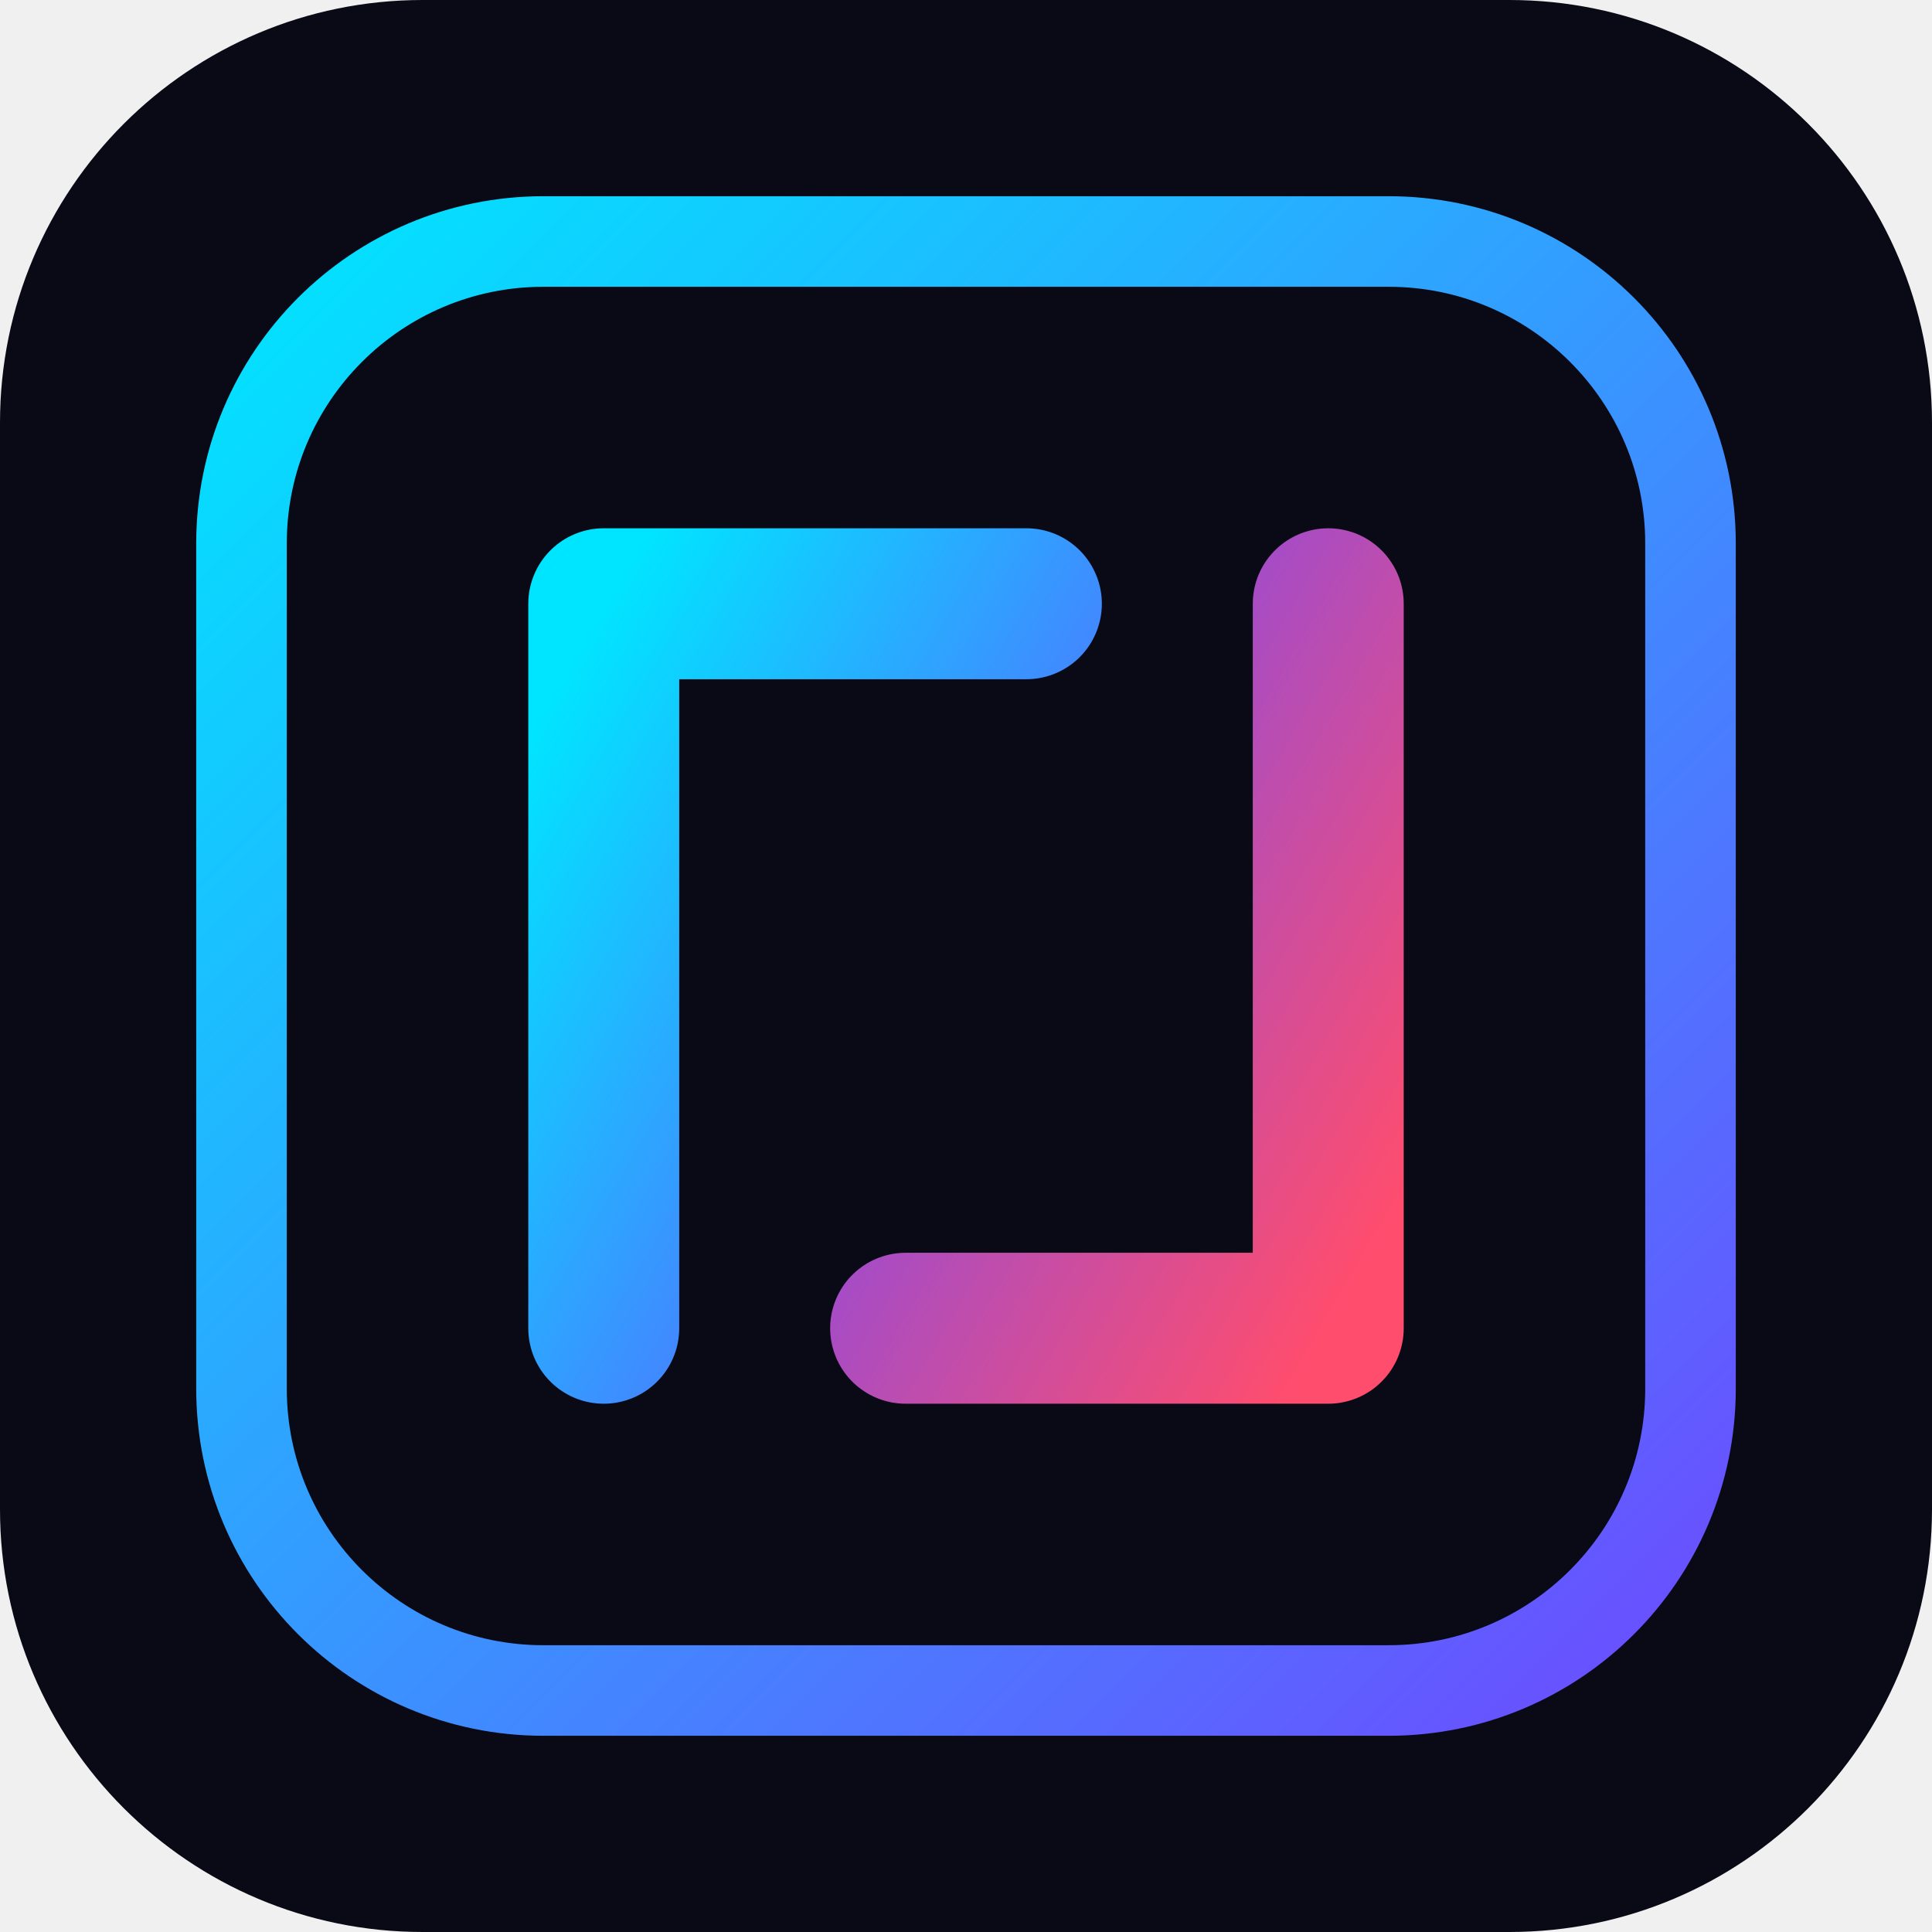
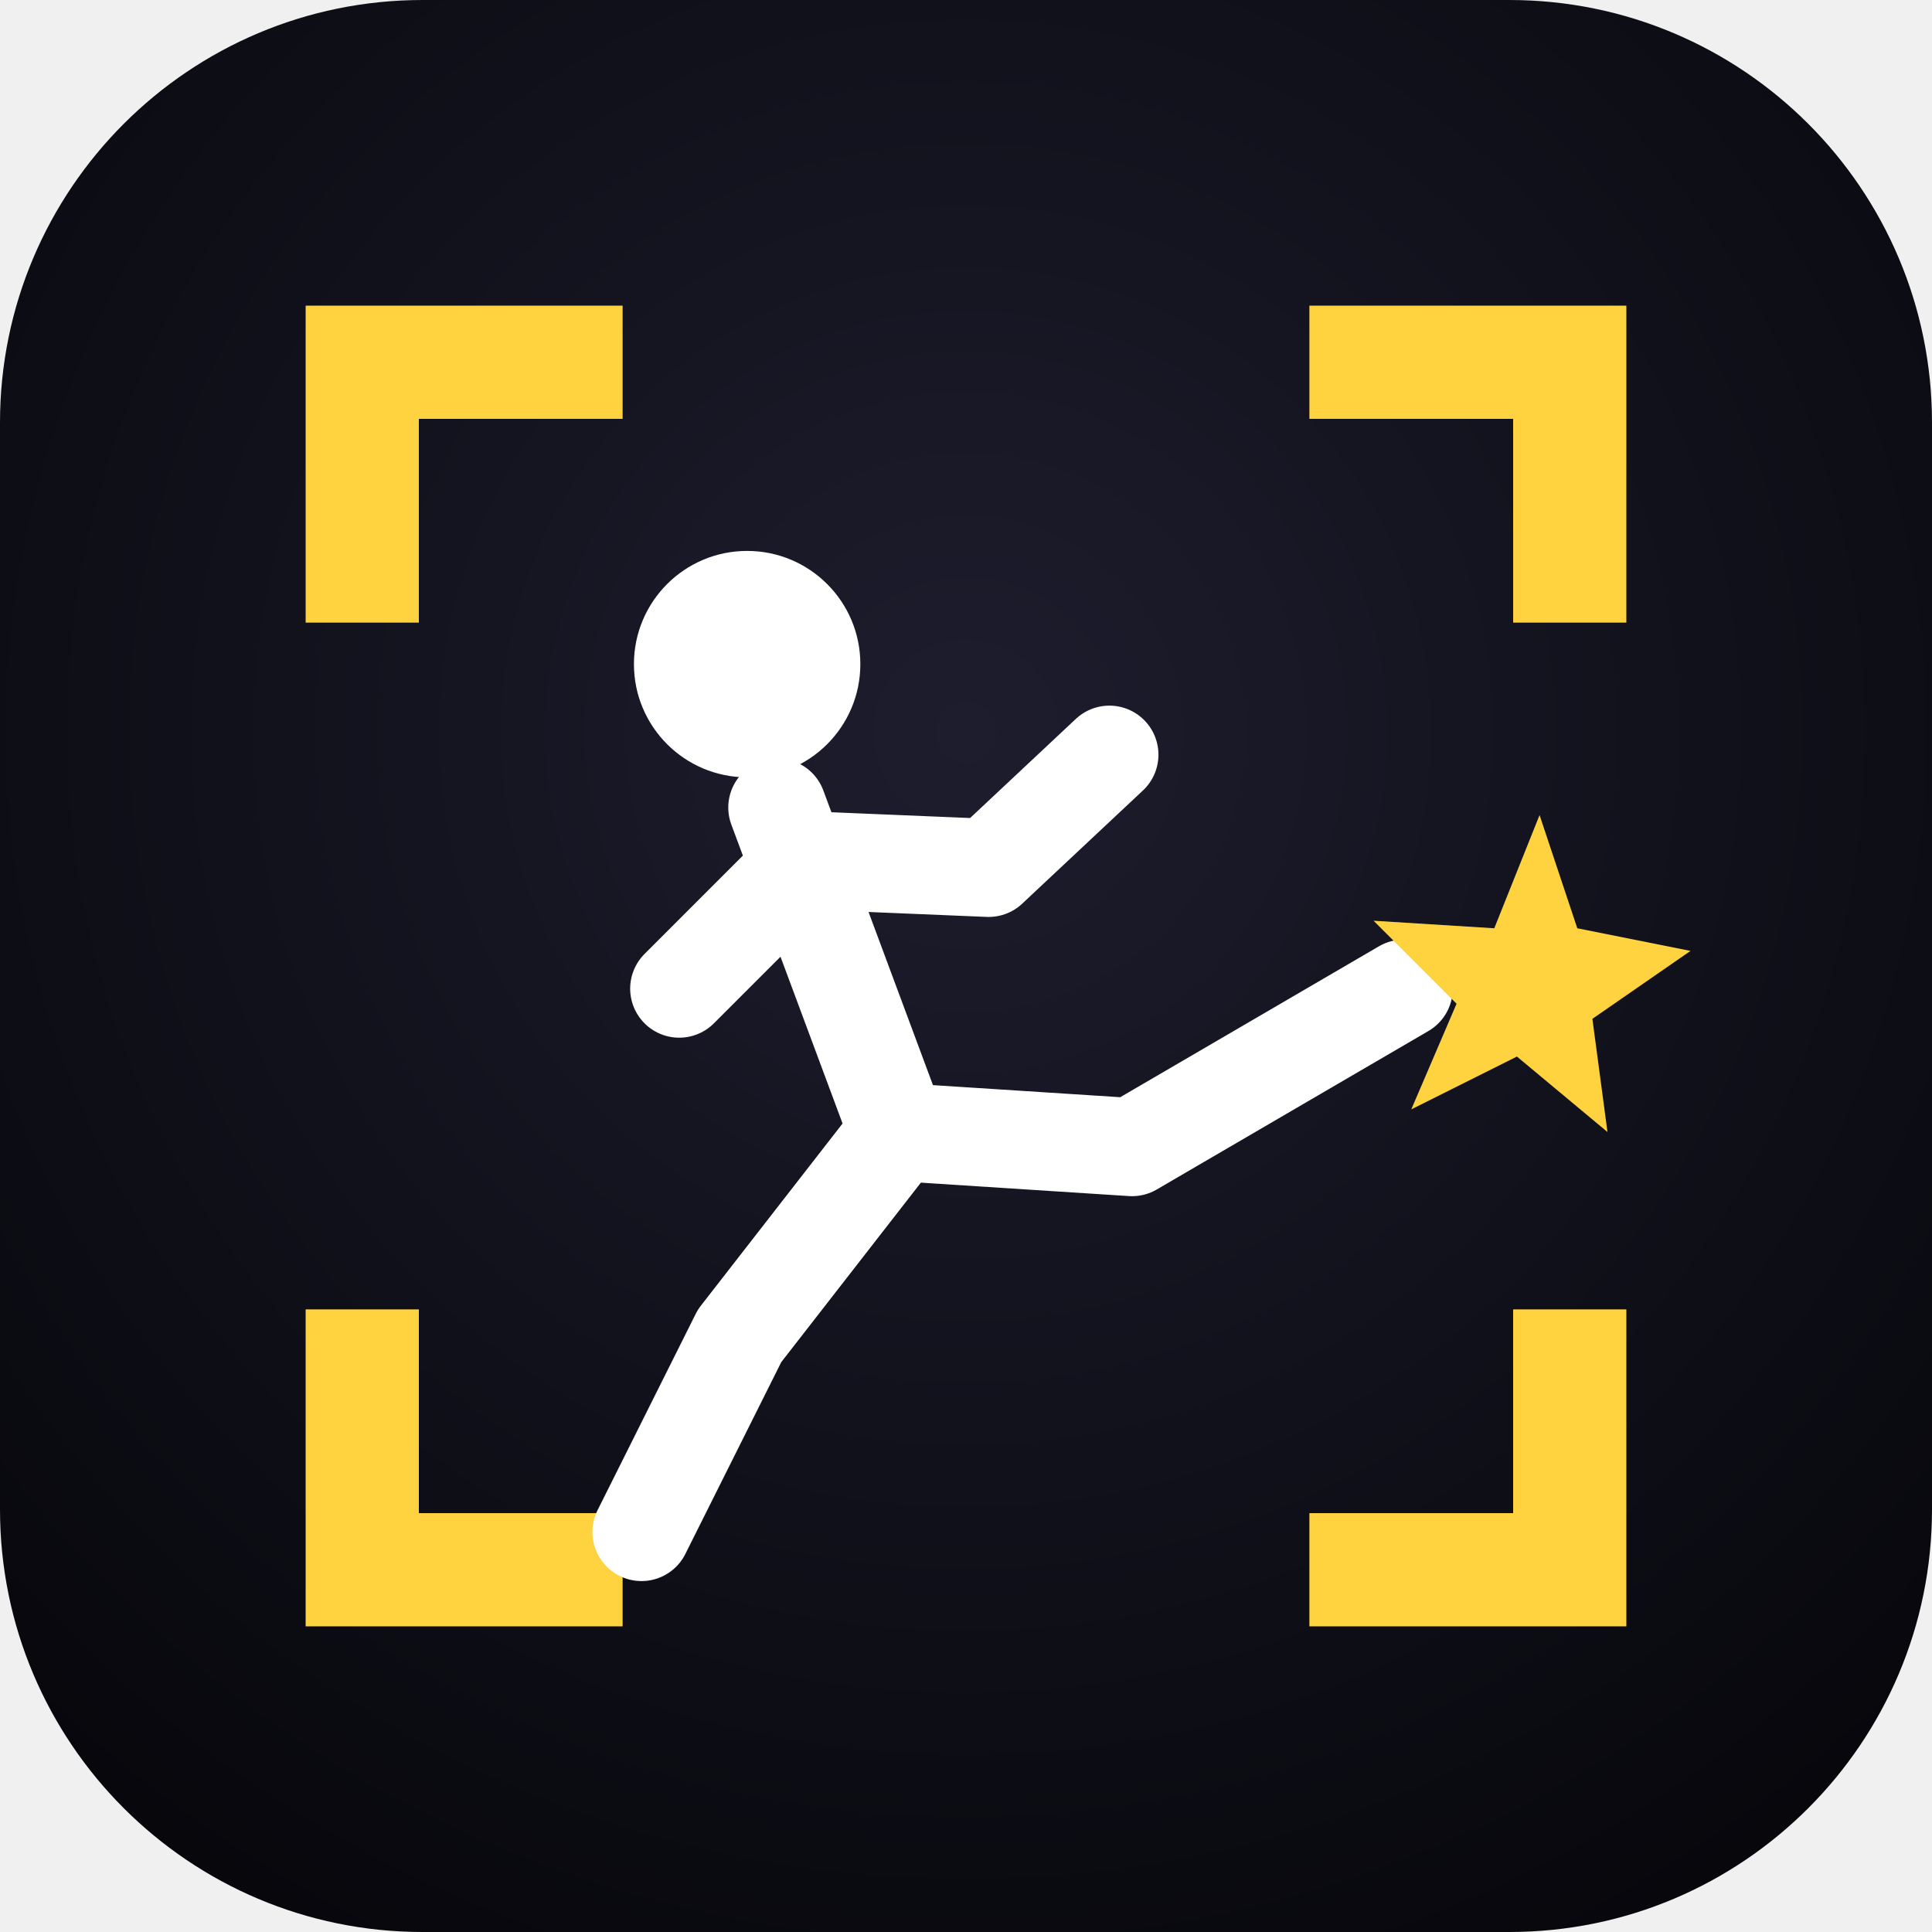
- <svg xmlns="http://www.w3.org/2000/svg" viewBox="0 0 64 64">
+ <svg xmlns="http://www.w3.org/2000/svg" viewBox="0 0 512 512">
  <defs>
-     <linearGradient id="g" x1="0" y1="0" x2="1" y2="1">
-       <stop offset="0" stop-color="#00e5ff" />
-       <stop offset="1" stop-color="#6c4cff" />
-     </linearGradient>
-     <linearGradient id="g2" x1="0" y1="0" x2="1" y2="1">
-       <stop offset="0" stop-color="#6c4cff" />
-       <stop offset="1" stop-color="#ff4d6d" />
-     </linearGradient>
+     <radialGradient id="bg" cx="50%" cy="38%" r="70%">
+       <stop offset="0" stop-color="#1d1d2e" />
+       <stop offset="1" stop-color="#07070c" />
+     </radialGradient>
  </defs>
-   <rect width="64" height="64" rx="14" fill="#0a0a16" />
-   <rect x="8" y="8" width="48" height="48" rx="10" fill="none" stroke="url(#g)" stroke-width="3" />
-   <path d="M20 44 L20 20 L34 20" fill="none" stroke="url(#g)" stroke-width="5" stroke-linecap="round" stroke-linejoin="round" />
-   <path d="M20 32 L30 32" fill="none" stroke="url(#g)" stroke-width="5" stroke-linecap="round" />
-   <path d="M44 20 L44 44 L30 44" fill="none" stroke="url(#g2)" stroke-width="5" stroke-linecap="round" stroke-linejoin="round" />
-   <path d="M44 32 L34 32" fill="none" stroke="url(#g2)" stroke-width="5" stroke-linecap="round" />
+   <rect width="512" height="512" rx="112" fill="url(#bg)" />
+   <g fill="none" stroke="#ffd23f" stroke-width="30" stroke-linecap="square">
+     <path d="M150 96 H96 V150" />
+     <path d="M362 96 H416 V150" />
+     <path d="M96 362 V416 H150" />
+     <path d="M416 362 V416 H362" />
+   </g>
+   <g stroke="#ffffff" stroke-width="26" stroke-linecap="round" stroke-linejoin="round" fill="none">
+     <path d="M206 214 L238 300" />
+     <path d="M238 300 L196 354 L170 406" />
+     <path d="M238 300 L300 304 L372 262" />
+     <path d="M214 228 L262 230 L294 200" />
+     <path d="M214 228 L180 262" />
+   </g>
+   <circle cx="198" cy="176" r="30" fill="#ffffff" />
+   <path d="M396 246 l12 -30 10 30 30 6 -26 18 4 30 -24 -20 -28 14 12 -28 -22 -22z" fill="#ffd23f" />
</svg>
